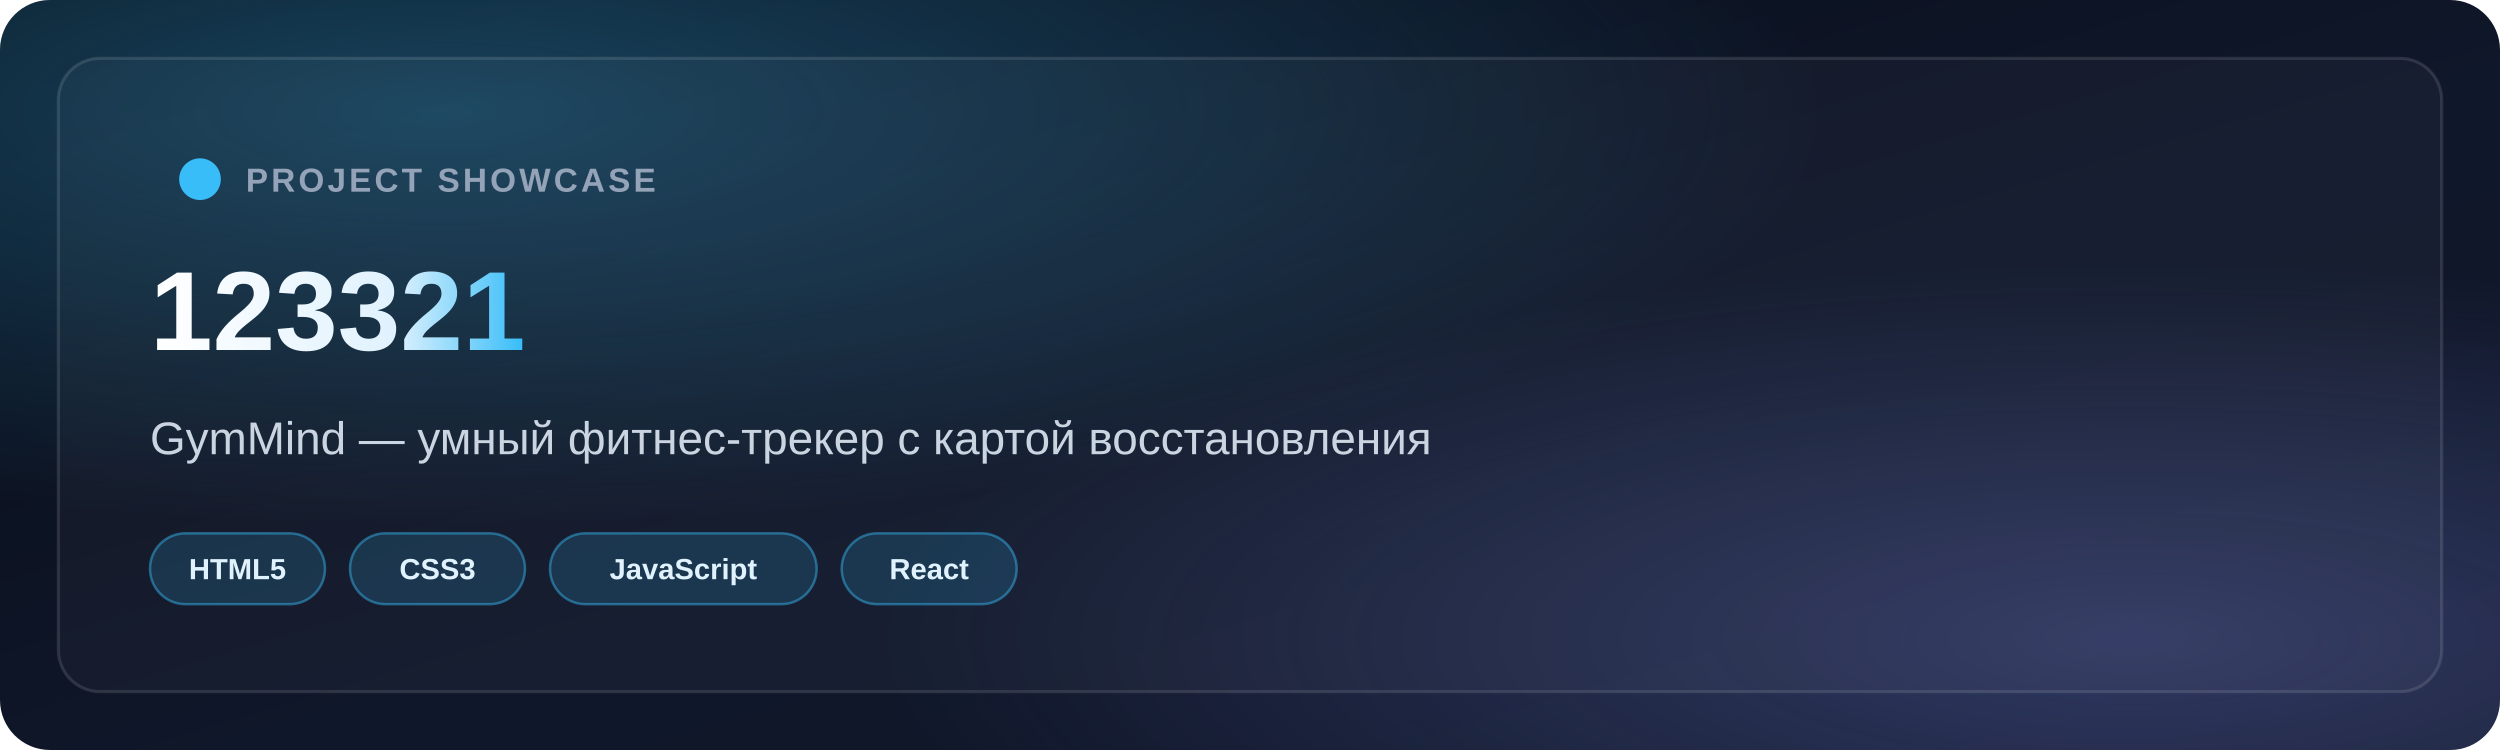
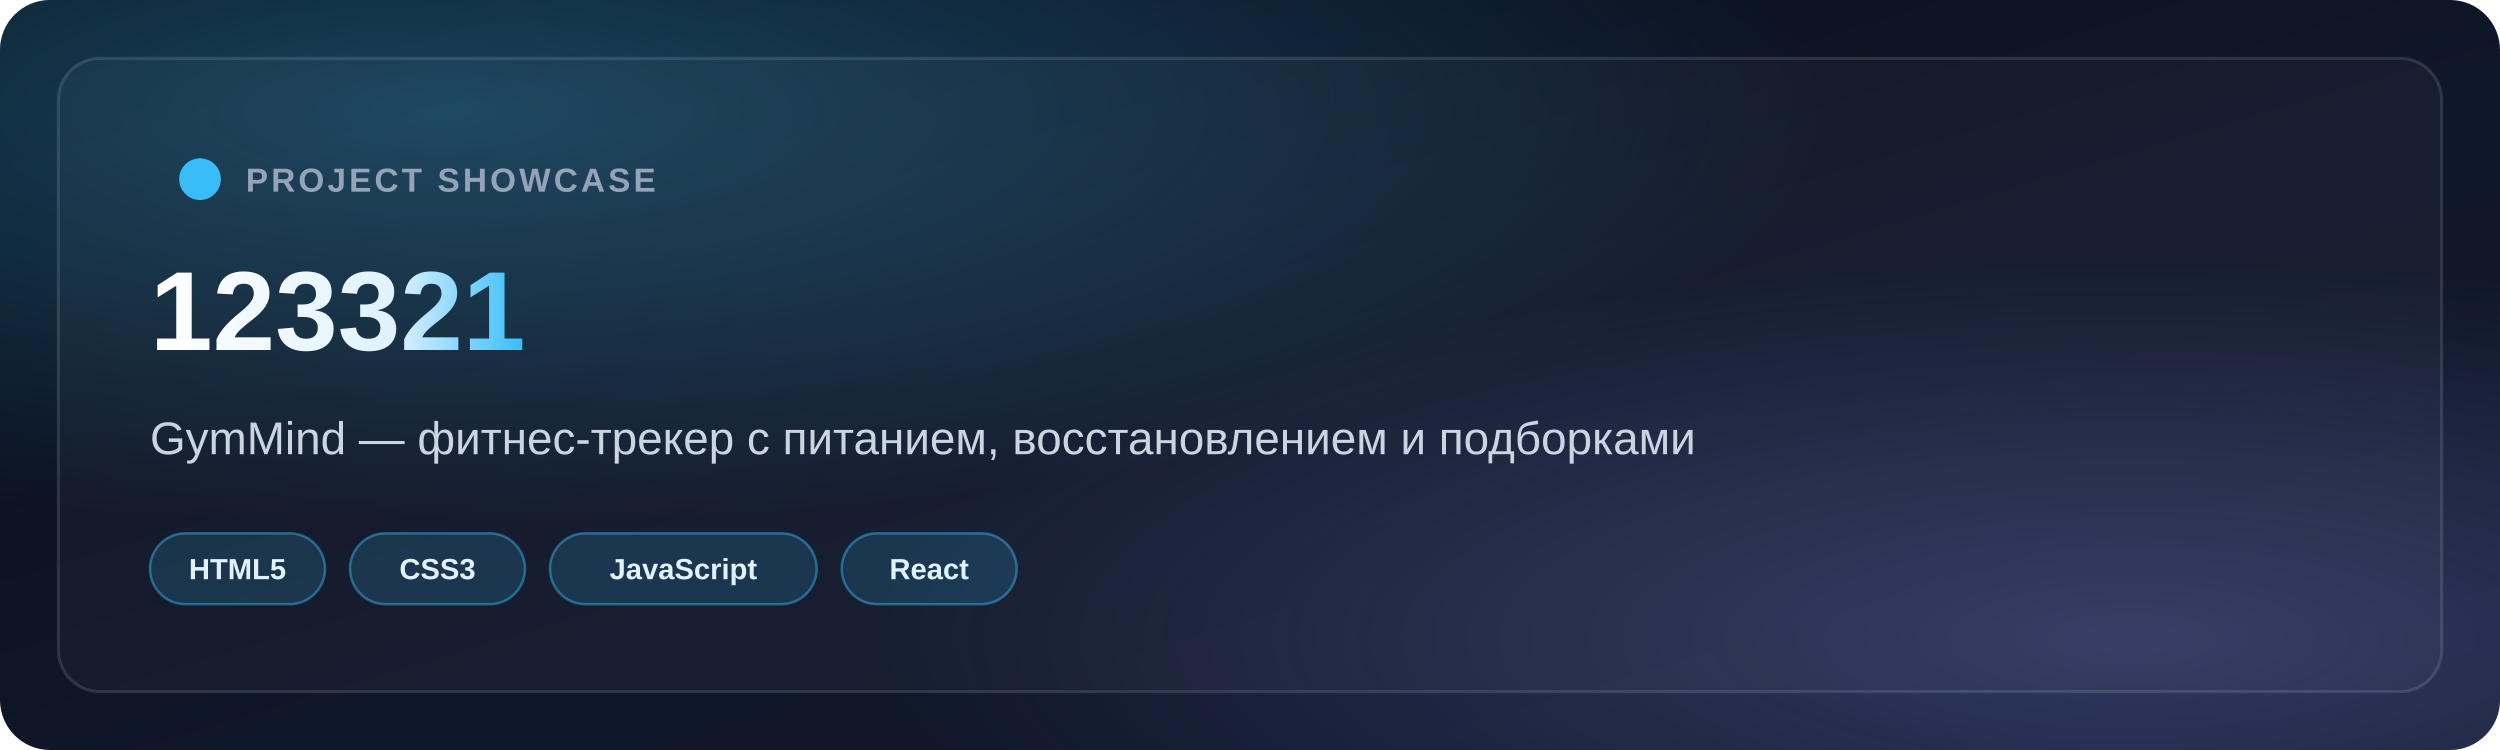
<svg xmlns="http://www.w3.org/2000/svg" width="1200" height="360" viewBox="0 0 1200 360">
  <defs>
    <linearGradient id="bg" x1="0" y1="0" x2="1" y2="1">
      <stop offset="0%" stop-color="#070b14" />
      <stop offset="55%" stop-color="#0f172a" />
      <stop offset="100%" stop-color="#111827" />
    </linearGradient>
    <radialGradient id="glow1" cx="18%" cy="15%" r="55%">
      <stop offset="0%" stop-color="#38bdf8" stop-opacity="0.30" />
      <stop offset="100%" stop-color="#38bdf8" stop-opacity="0" />
    </radialGradient>
    <radialGradient id="glow2" cx="85%" cy="85%" r="50%">
      <stop offset="0%" stop-color="#818cf8" stop-opacity="0.28" />
      <stop offset="100%" stop-color="#818cf8" stop-opacity="0" />
    </radialGradient>
    <linearGradient id="titleGrad" x1="0" y1="0" x2="1" y2="0">
      <stop offset="0%" stop-color="#ffffff" />
      <stop offset="65%" stop-color="#e0f2fe" />
      <stop offset="100%" stop-color="#38bdf8" />
    </linearGradient>
  </defs>
  <rect width="1200" height="360" rx="24" fill="url(#bg)" />
  <rect width="1200" height="360" rx="24" fill="url(#glow1)" />
  <rect width="1200" height="360" rx="24" fill="url(#glow2)" />
  <rect x="28" y="28" width="1144" height="304" rx="20" fill="rgba(255,255,255,0.035)" stroke="rgba(255,255,255,0.12)" stroke-width="1.5" />
  <circle cx="96" cy="86" r="10" fill="#38bdf8" />
  <text x="118" y="92" fill="#94a3b8" font-family="Segoe UI, Arial, sans-serif" font-size="16" font-weight="600" letter-spacing="1.5">PROJECT SHOWCASE</text>
  <text x="72" y="168" fill="url(#titleGrad)" font-family="Segoe UI, Arial, sans-serif" font-size="54" font-weight="800">123321</text>
-   <text x="72" y="218" fill="#cbd5e1" font-family="Segoe UI, Arial, sans-serif" font-size="22" font-weight="400">GymMind — умный фитнес-трекер с картой восстановления</text>
+   <text x="72" y="218" fill="#cbd5e1" font-family="Segoe UI, Arial, sans-serif" font-size="22" font-weight="400">GymMind — фитнес-трекер с питанием, восстановлением и подборками</text>
  <g transform="translate(72, 256)">
    <rect width="84" height="34" rx="17" fill="rgba(56,189,248,0.16)" stroke="rgba(56,189,248,0.45)" stroke-width="1.2" />
    <text x="42" y="22" text-anchor="middle" fill="#e0f2fe" font-family="Segoe UI, Arial, sans-serif" font-size="14" font-weight="600">HTML5</text>
  </g>
  <g transform="translate(168, 256)">
    <rect width="84" height="34" rx="17" fill="rgba(56,189,248,0.16)" stroke="rgba(56,189,248,0.45)" stroke-width="1.2" />
    <text x="42" y="22" text-anchor="middle" fill="#e0f2fe" font-family="Segoe UI, Arial, sans-serif" font-size="14" font-weight="600">CSS3</text>
  </g>
  <g transform="translate(264, 256)">
    <rect width="128" height="34" rx="17" fill="rgba(56,189,248,0.16)" stroke="rgba(56,189,248,0.45)" stroke-width="1.2" />
    <text x="64" y="22" text-anchor="middle" fill="#e0f2fe" font-family="Segoe UI, Arial, sans-serif" font-size="14" font-weight="600">JavaScript</text>
  </g>
  <g transform="translate(404, 256)">
    <rect width="84" height="34" rx="17" fill="rgba(56,189,248,0.16)" stroke="rgba(56,189,248,0.45)" stroke-width="1.2" />
    <text x="42" y="22" text-anchor="middle" fill="#e0f2fe" font-family="Segoe UI, Arial, sans-serif" font-size="14" font-weight="600">React</text>
  </g>
</svg>
